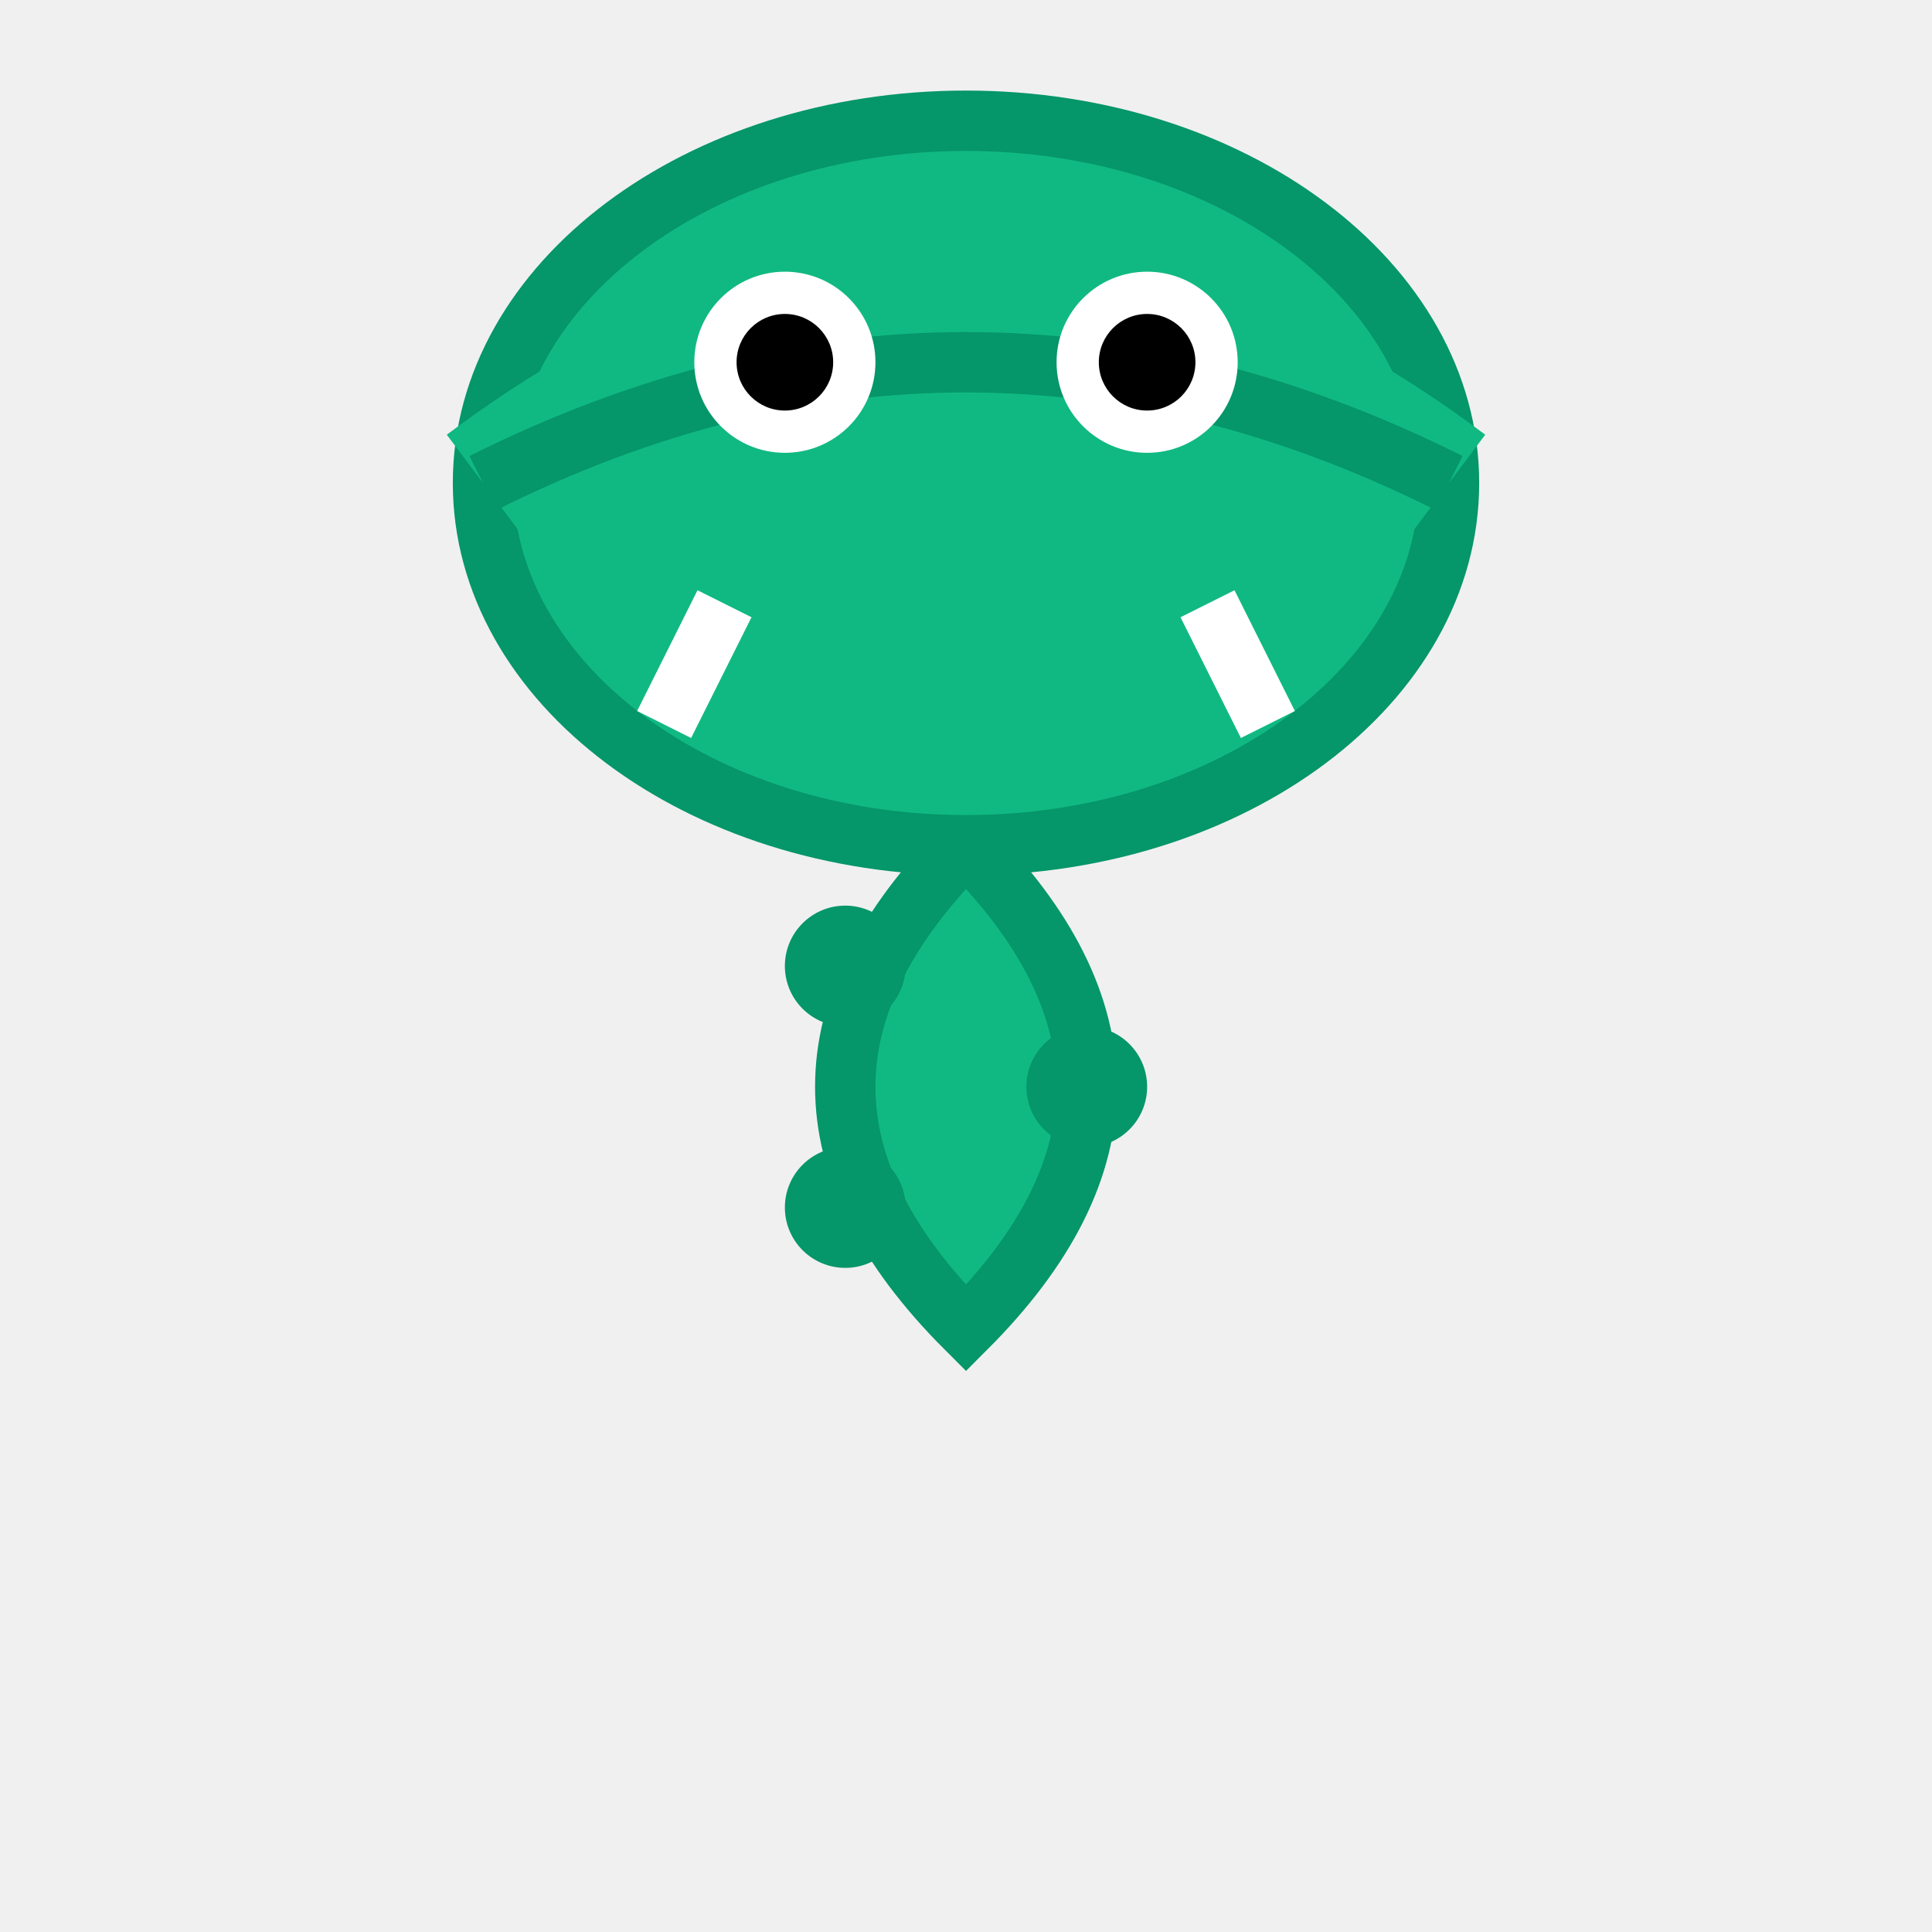
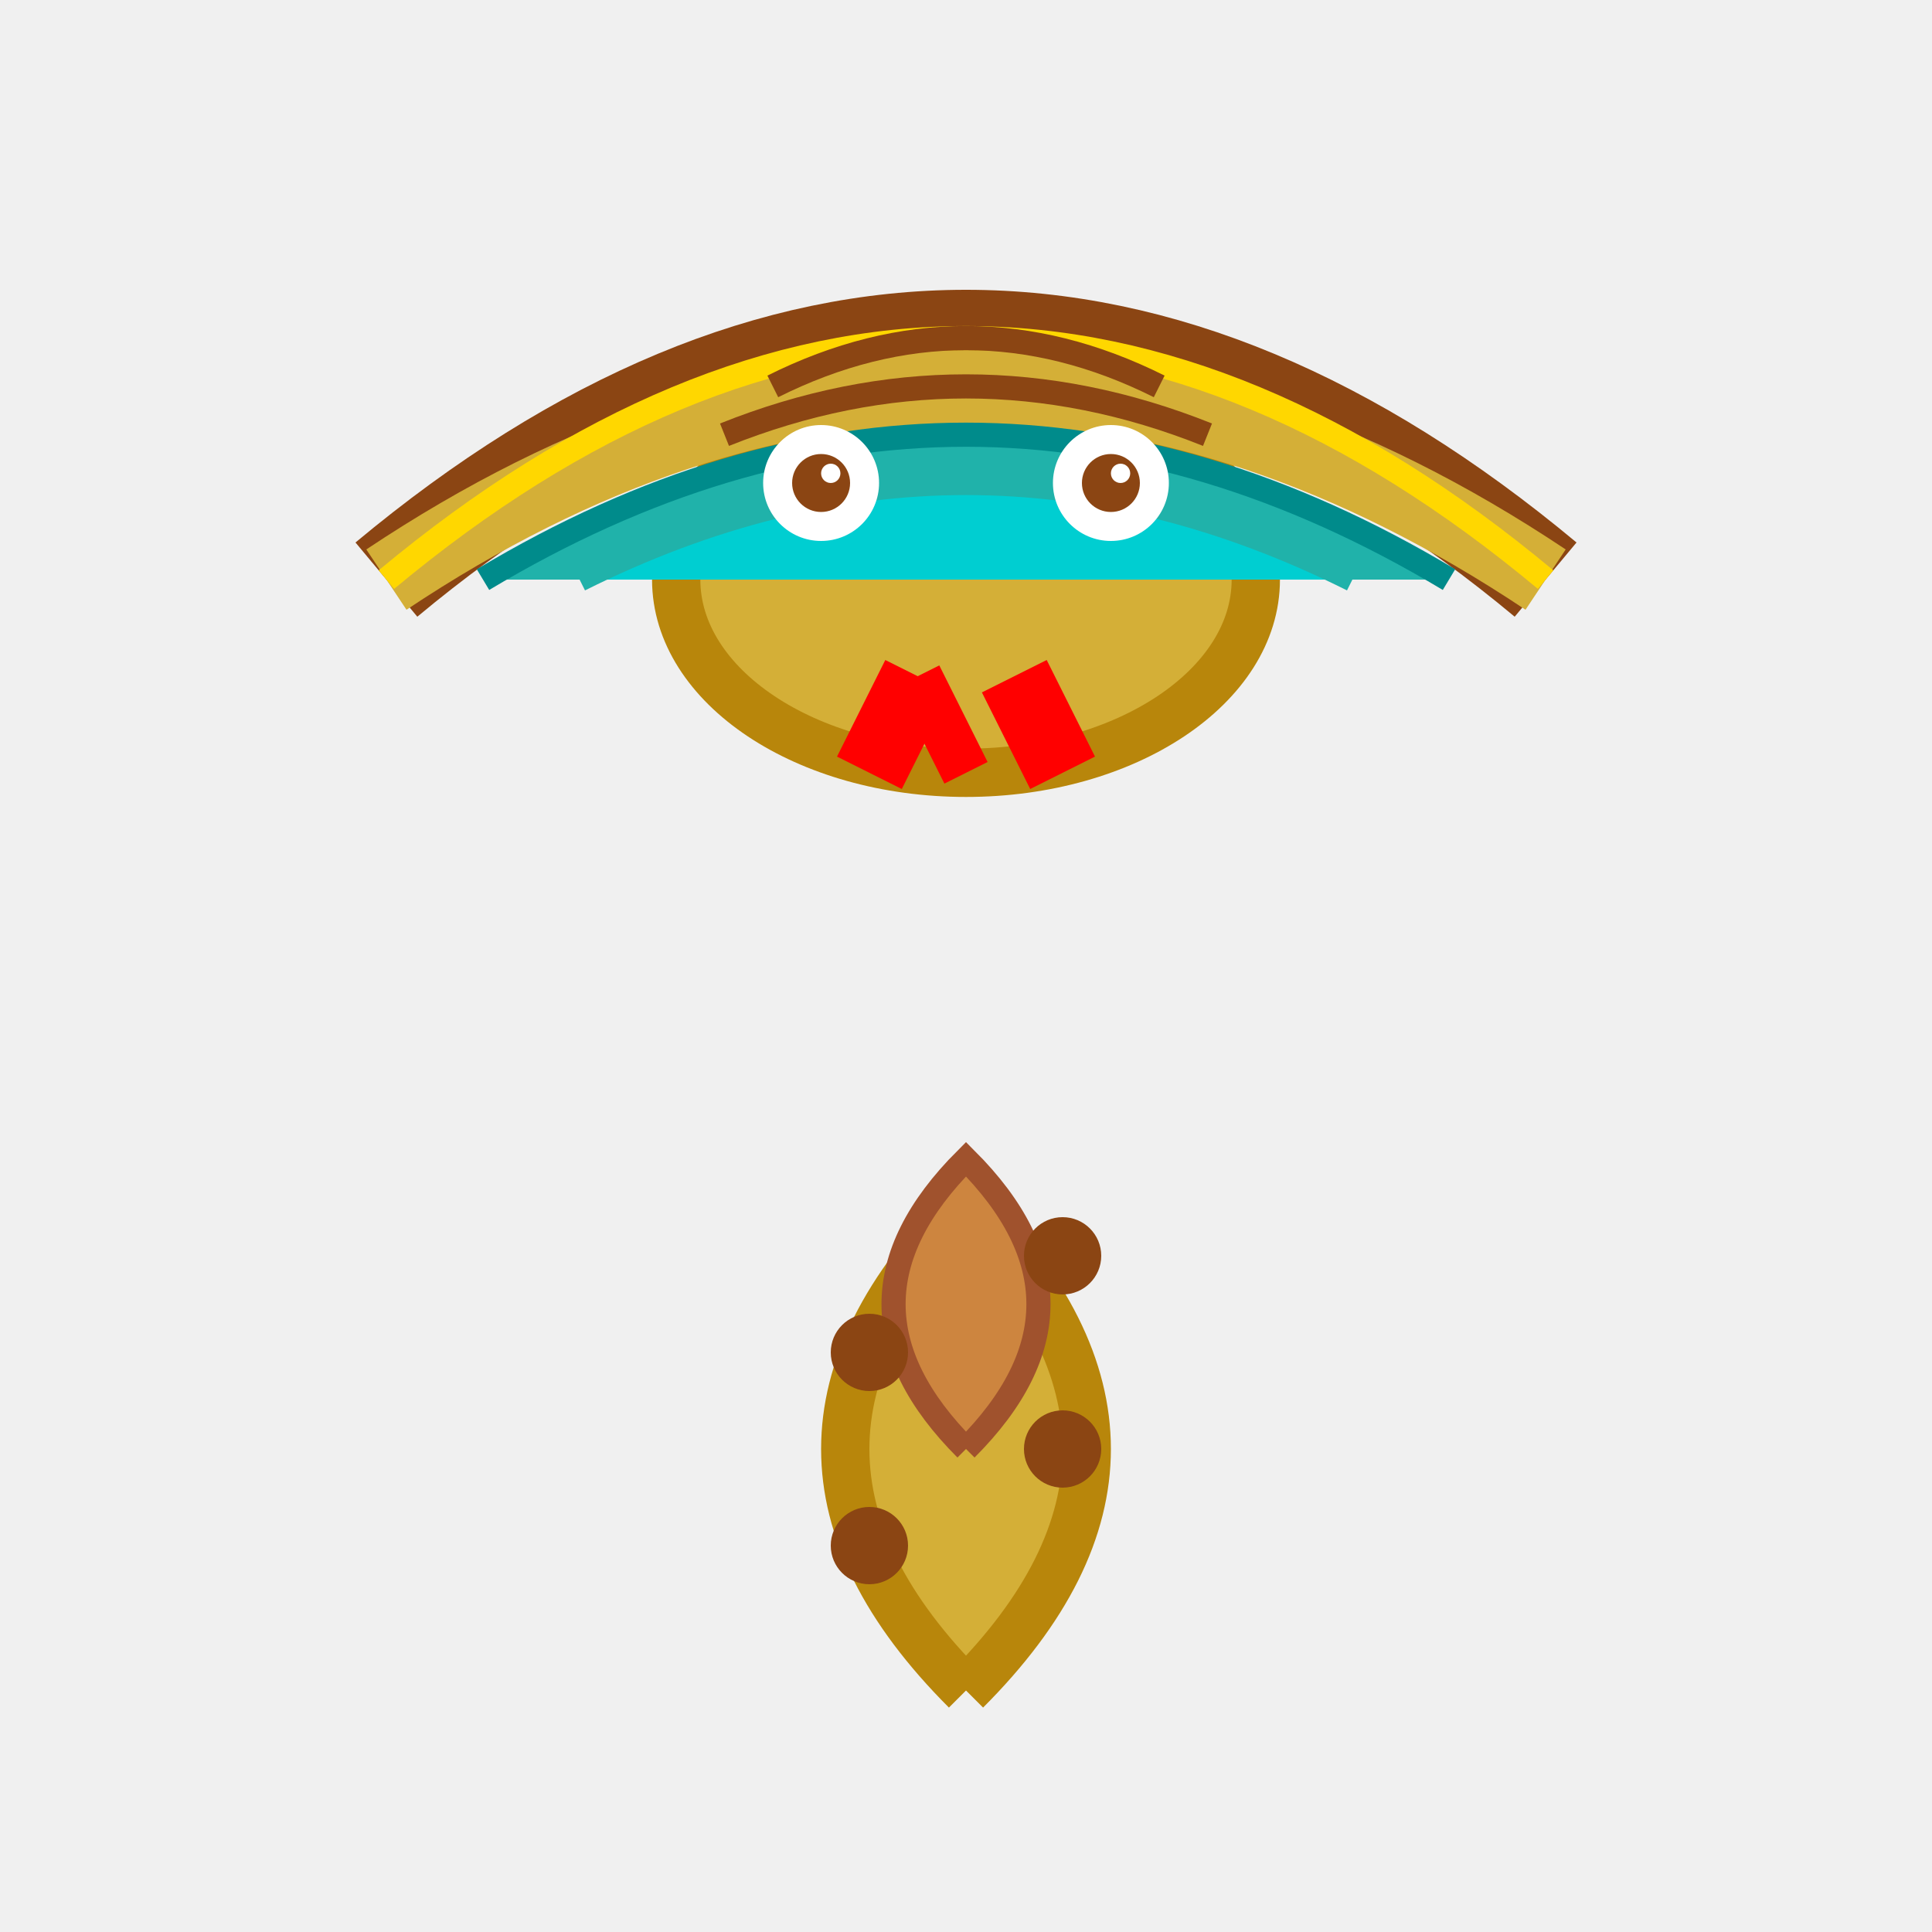
- <svg xmlns="http://www.w3.org/2000/svg" width="32" height="32" viewBox="0 0 32 32" fill="none">
-   <ellipse cx="16" cy="8" rx="8" ry="6" fill="#10b981" stroke="#059669" stroke-width="1" />
-   <path d="M8 8 Q16 2 24 8" stroke="#10b981" stroke-width="2" fill="none" />
-   <path d="M8 8 Q16 4 24 8" stroke="#059669" stroke-width="1" fill="none" />
-   <circle cx="13" cy="6" r="1.5" fill="#ffffff" />
-   <circle cx="19" cy="6" r="1.5" fill="#ffffff" />
-   <circle cx="13" cy="6" r="0.8" fill="#000000" />
-   <circle cx="19" cy="6" r="0.8" fill="#000000" />
-   <path d="M12 10 L11 12" stroke="#ffffff" stroke-width="1" />
-   <path d="M20 10 L21 12" stroke="#ffffff" stroke-width="1" />
-   <path d="M16 14 Q12 18 16 22 Q20 18 16 14" fill="#10b981" stroke="#059669" stroke-width="1" />
-   <circle cx="14" cy="16" r="1" fill="#059669" />
-   <circle cx="18" cy="18" r="1" fill="#059669" />
-   <circle cx="14" cy="20" r="1" fill="#059669" />
+ <svg xmlns="http://www.w3.org/2000/svg" width="40" height="40" viewBox="0 0 40 40" fill="none">
+   <path d="M20 35 Q15 30 20 25 Q25 30 20 35" fill="#D4AF37" stroke="#B8860B" stroke-width="1" />
+   <path d="M20 30 Q17 27 20 24 Q23 27 20 30" fill="#CD853F" stroke="#A0522D" stroke-width="0.5" />
+   <ellipse cx="20" cy="12" rx="6" ry="4" fill="#D4AF37" stroke="#B8860B" stroke-width="1" />
+   <path d="M8 12 Q20 2 32 12" stroke="#8B4513" stroke-width="2" fill="none" />
+   <path d="M8 12 Q20 4 32 12" stroke="#D4AF37" stroke-width="1.5" fill="none" />
+   <path d="M10 12 Q20 6 30 12" fill="#20B2AA" stroke="#008B8B" stroke-width="0.5" />
+   <path d="M12 12 Q20 8 28 12" fill="#00CED1" stroke="#20B2AA" stroke-width="0.5" />
+   <path d="M8 12 Q20 2 32 12" stroke="#FFD700" stroke-width="0.5" fill="none" />
+   <circle cx="17" cy="10" r="1.2" fill="#FFFFFF" />
+   <circle cx="23" cy="10" r="1.2" fill="#FFFFFF" />
+   <circle cx="17" cy="10" r="0.6" fill="#8B4513" />
+   <circle cx="23" cy="10" r="0.6" fill="#8B4513" />
+   <circle cx="17.2" cy="9.8" r="0.2" fill="#FFFFFF" />
+   <circle cx="23.2" cy="9.8" r="0.2" fill="#FFFFFF" />
+   <path d="M19 14 L18 16" stroke="#FF0000" stroke-width="1.5" fill="none" />
+   <path d="M21 14 L22 16" stroke="#FF0000" stroke-width="1.5" fill="none" />
+   <path d="M19 14 L20 16" stroke="#FF0000" stroke-width="1" fill="none" />
+   <path d="M16 8 Q20 6 24 8" stroke="#8B4513" stroke-width="0.5" fill="none" />
+   <path d="M15 9 Q20 7 25 9" stroke="#8B4513" stroke-width="0.5" fill="none" />
+   <circle cx="18" cy="28" r="0.8" fill="#8B4513" />
+   <circle cx="22" cy="26" r="0.8" fill="#8B4513" />
+   <circle cx="18" cy="32" r="0.8" fill="#8B4513" />
+   <circle cx="22" cy="30" r="0.8" fill="#8B4513" />
</svg>
